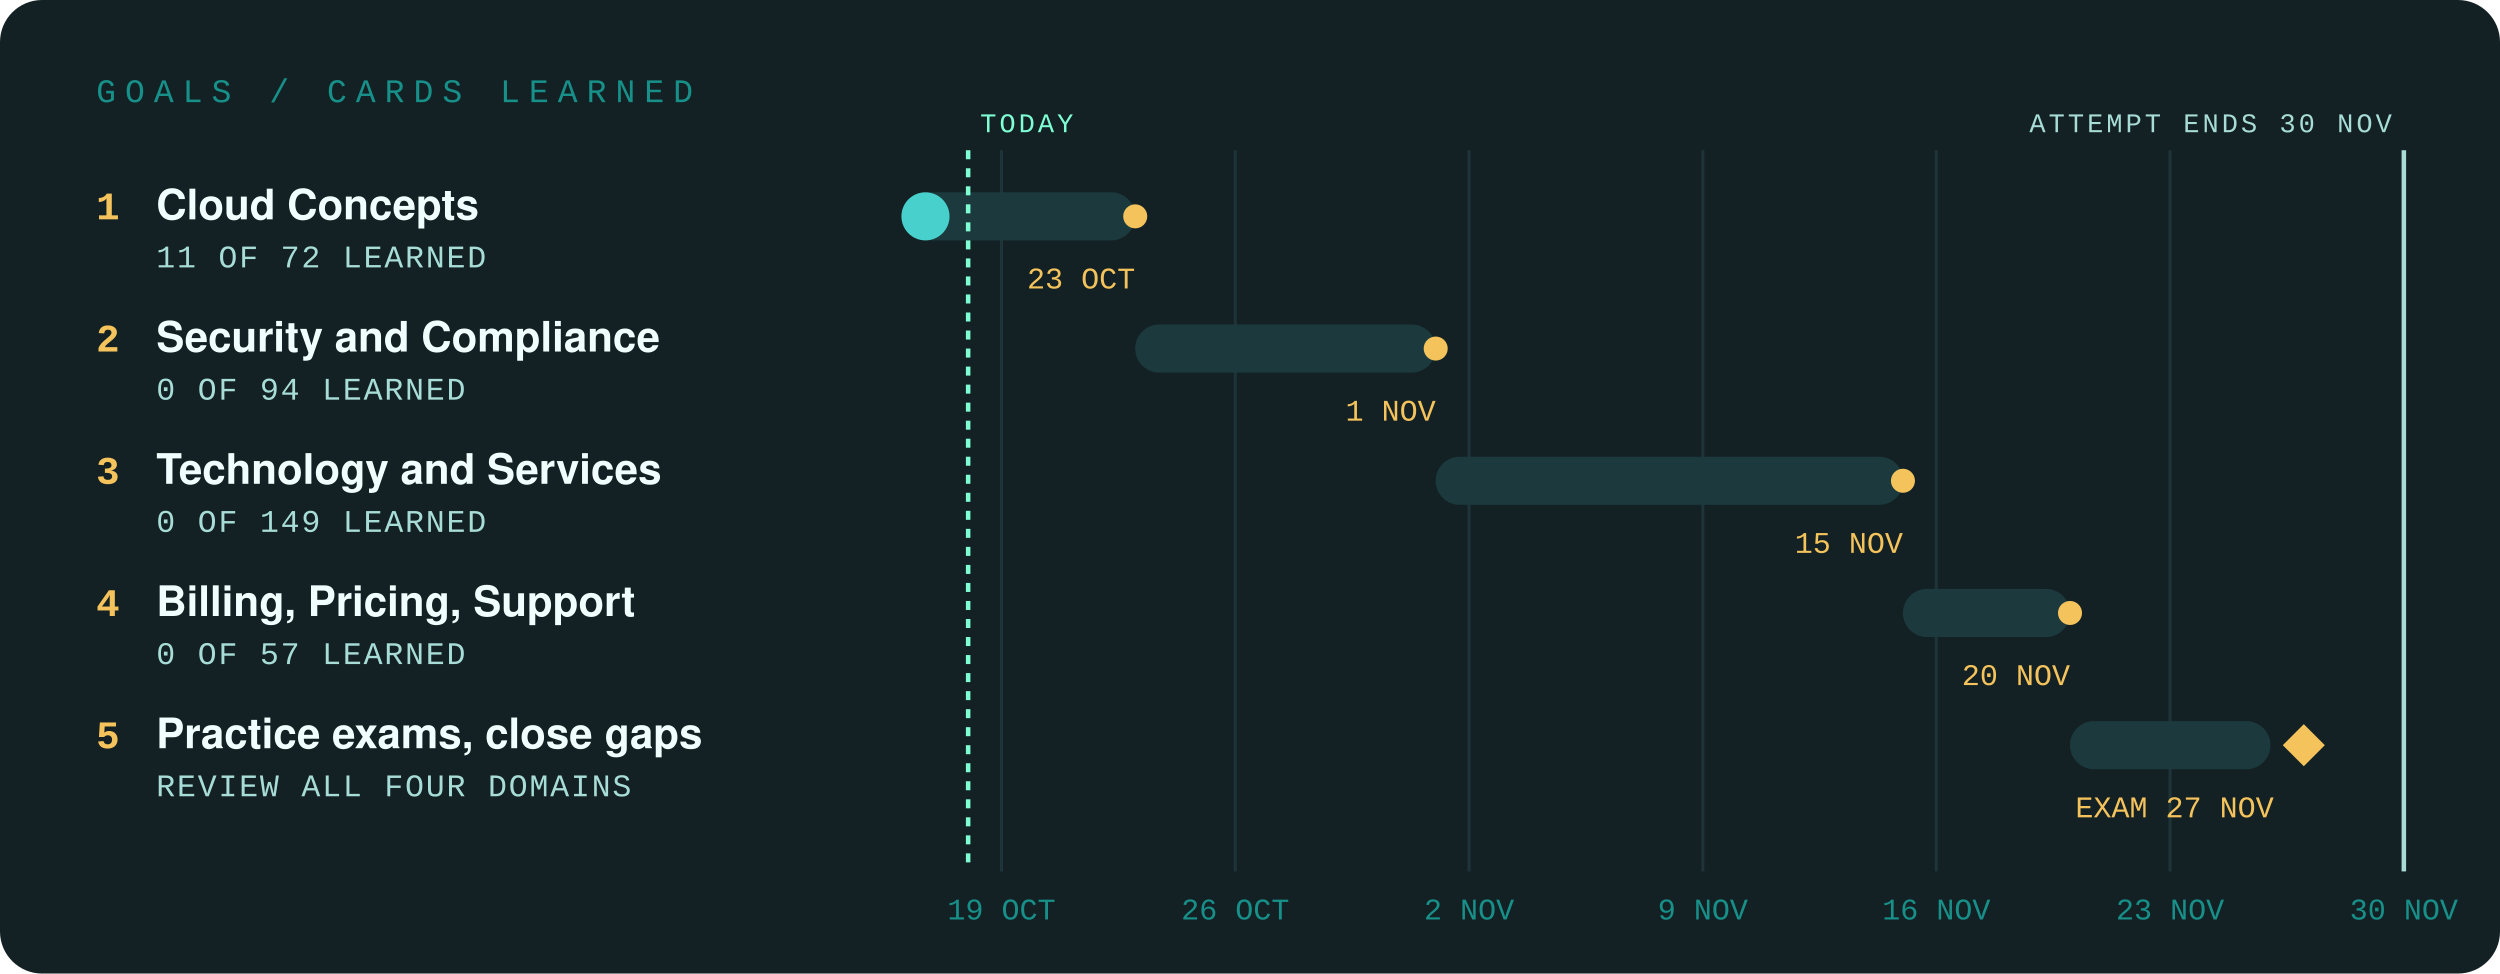
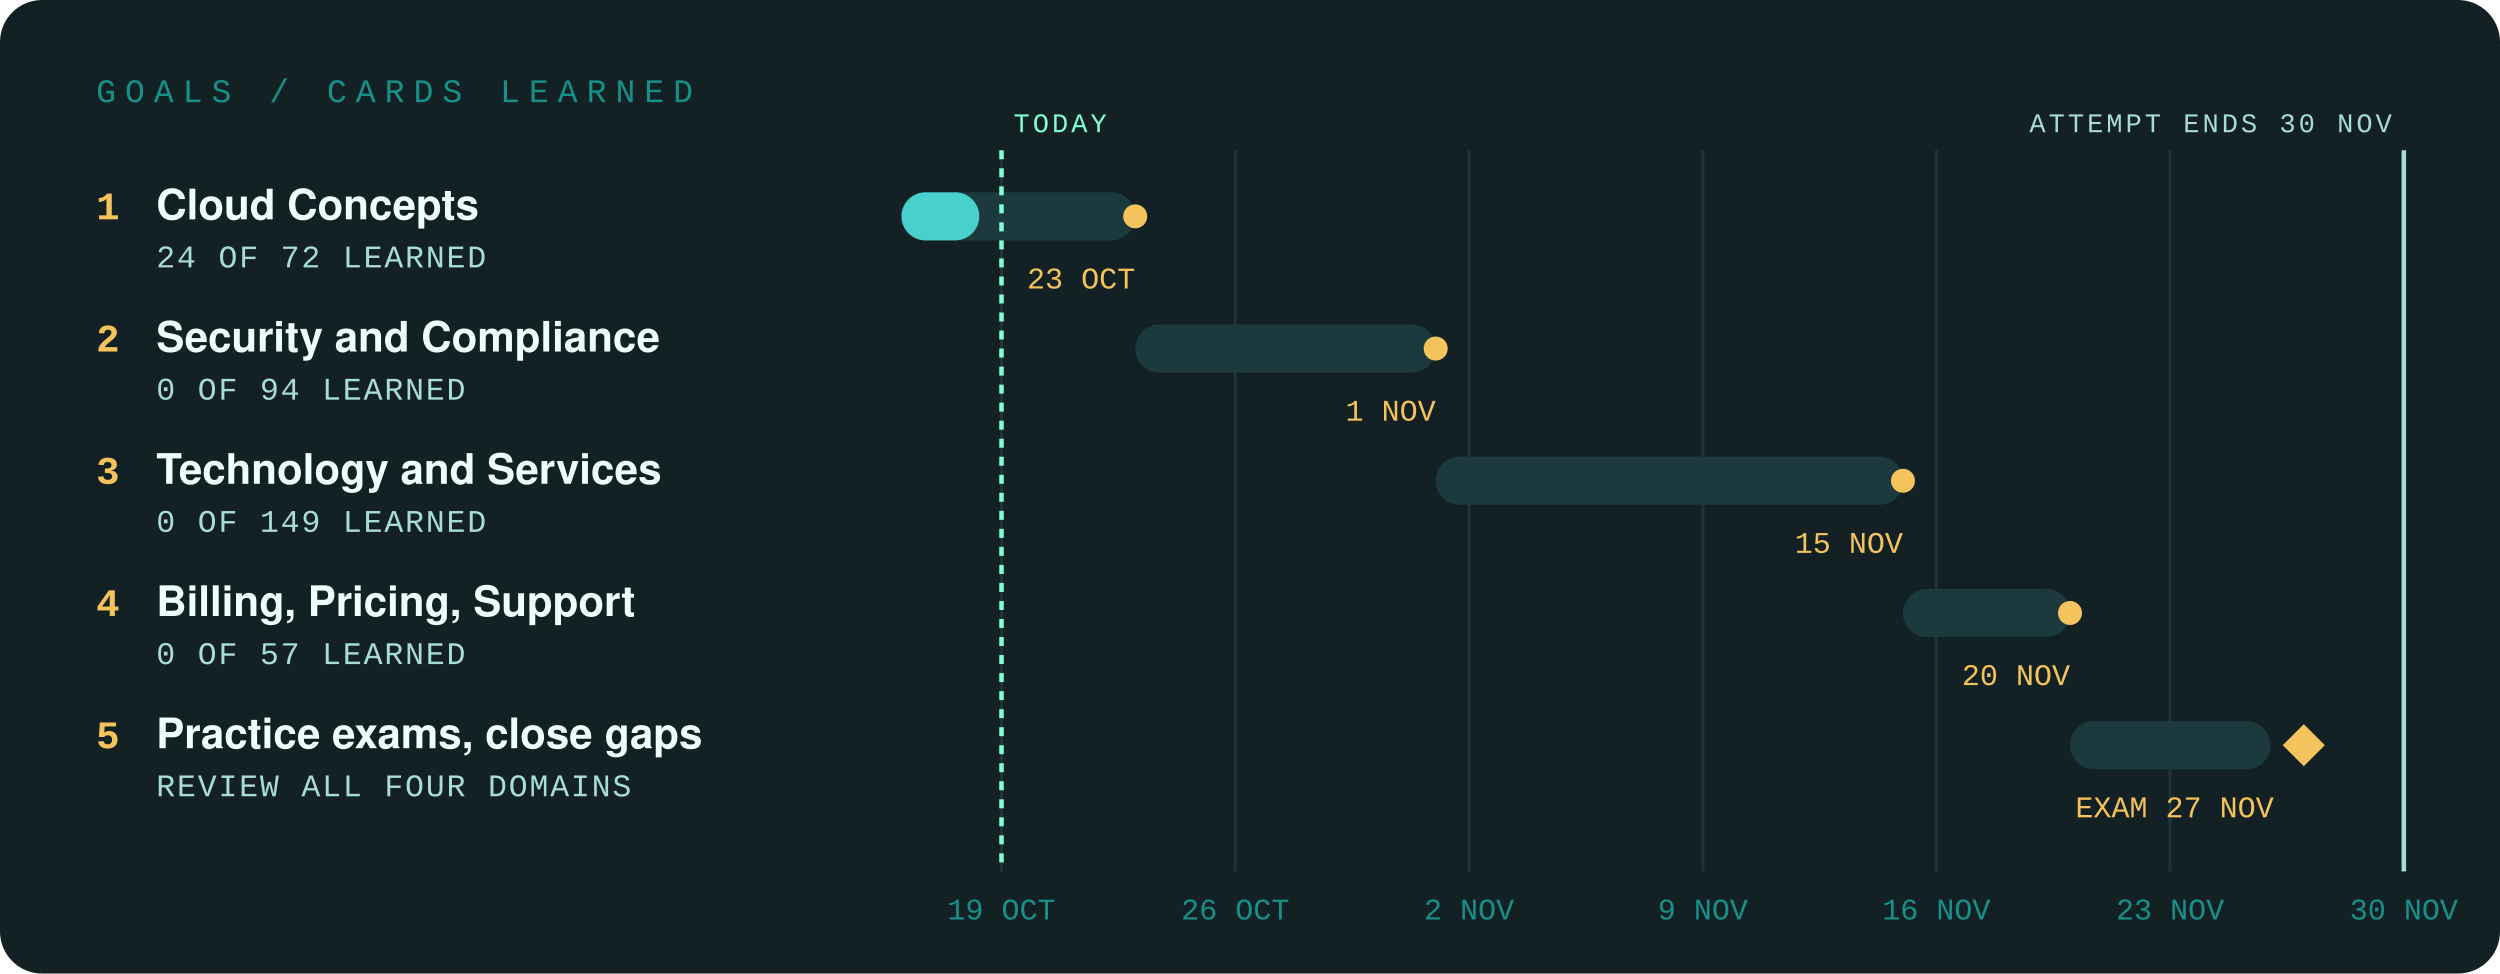
<svg xmlns="http://www.w3.org/2000/svg" viewBox="0 0 832 324" width="832" height="324" role="img" aria-label="Goal dates per exam domain">
  <rect width="832" height="324" rx="14" fill="#132124" />
  <text x="32" y="34" font-family="Consolas, Cascadia Mono, Menlo, Courier New, monospace" font-size="11" letter-spacing="3" fill="#179089">GOALS  /  CARDS LEARNED</text>
  <line x1="333.3" y1="50" x2="333.3" y2="290" stroke="#1E3438" stroke-width="1" />
  <text x="333.3" y="306" font-family="Consolas, Cascadia Mono, Menlo, Courier New, monospace" font-size="10" fill="#179089" text-anchor="middle">19 OCT</text>
  <line x1="411.1" y1="50" x2="411.1" y2="290" stroke="#1E3438" stroke-width="1" />
  <text x="411.1" y="306" font-family="Consolas, Cascadia Mono, Menlo, Courier New, monospace" font-size="10" fill="#179089" text-anchor="middle">26 OCT</text>
  <line x1="488.9" y1="50" x2="488.9" y2="290" stroke="#1E3438" stroke-width="1" />
  <text x="488.9" y="306" font-family="Consolas, Cascadia Mono, Menlo, Courier New, monospace" font-size="10" fill="#179089" text-anchor="middle">2 NOV</text>
  <line x1="566.7" y1="50" x2="566.7" y2="290" stroke="#1E3438" stroke-width="1" />
  <text x="566.7" y="306" font-family="Consolas, Cascadia Mono, Menlo, Courier New, monospace" font-size="10" fill="#179089" text-anchor="middle">9 NOV</text>
  <line x1="644.4" y1="50" x2="644.4" y2="290" stroke="#1E3438" stroke-width="1" />
  <text x="644.4" y="306" font-family="Consolas, Cascadia Mono, Menlo, Courier New, monospace" font-size="10" fill="#179089" text-anchor="middle">16 NOV</text>
  <line x1="722.2" y1="50" x2="722.2" y2="290" stroke="#1E3438" stroke-width="1" />
  <text x="722.2" y="306" font-family="Consolas, Cascadia Mono, Menlo, Courier New, monospace" font-size="10" fill="#179089" text-anchor="middle">23 NOV</text>
  <line x1="800.0" y1="50" x2="800.0" y2="290" stroke="#1E3438" stroke-width="1" />
  <text x="800.0" y="306" font-family="Consolas, Cascadia Mono, Menlo, Courier New, monospace" font-size="10" fill="#179089" text-anchor="middle">30 NOV</text>
  <text x="32" y="73" font-family="Consolas, Cascadia Mono, Menlo, Courier New, monospace" font-size="13" font-weight="700" fill="#F5C35C">1</text>
  <text x="52" y="73" font-family="Segoe UI, Helvetica, Arial, sans-serif" font-size="14" font-weight="600" fill="#F0FFFD">Cloud Concepts</text>
-   <text x="52" y="89" font-family="Consolas, Cascadia Mono, Menlo, Courier New, monospace" font-size="10.5" letter-spacing="0.6" fill="#A8DCD6">11 OF 72 LEARNED</text>
+   <text x="52" y="89" font-family="Consolas, Cascadia Mono, Menlo, Courier New, monospace" font-size="10.5" letter-spacing="0.6" fill="#A8DCD6">24 OF 72 LEARNED</text>
  <rect x="300.0" y="64" width="77.8" height="16" rx="8" fill="#1C3A3E" />
-   <rect x="300.0" y="64" width="16.0" height="16" rx="8" fill="#48D1CC" />
+   <rect x="300.0" y="64" width="25.9" height="16" rx="8" fill="#48D1CC" />
  <circle cx="377.8" cy="72" r="4" fill="#F5C35C" />
  <text x="377.8" y="96" font-family="Consolas, Cascadia Mono, Menlo, Courier New, monospace" font-size="10" fill="#F5C35C" text-anchor="end">23 OCT</text>
  <text x="32" y="117" font-family="Consolas, Cascadia Mono, Menlo, Courier New, monospace" font-size="13" font-weight="700" fill="#F5C35C">2</text>
  <text x="52" y="117" font-family="Segoe UI, Helvetica, Arial, sans-serif" font-size="14" font-weight="600" fill="#F0FFFD">Security and Compliance</text>
  <text x="52" y="133" font-family="Consolas, Cascadia Mono, Menlo, Courier New, monospace" font-size="10.5" letter-spacing="0.6" fill="#A8DCD6">0 OF 94 LEARNED</text>
  <rect x="377.8" y="108" width="100.0" height="16" rx="8" fill="#1C3A3E" />
  <circle cx="477.8" cy="116" r="4" fill="#F5C35C" />
  <text x="477.8" y="140" font-family="Consolas, Cascadia Mono, Menlo, Courier New, monospace" font-size="10" fill="#F5C35C" text-anchor="end">1 NOV</text>
  <text x="32" y="161" font-family="Consolas, Cascadia Mono, Menlo, Courier New, monospace" font-size="13" font-weight="700" fill="#F5C35C">3</text>
  <text x="52" y="161" font-family="Segoe UI, Helvetica, Arial, sans-serif" font-size="14" font-weight="600" fill="#F0FFFD">Technology and Services</text>
  <text x="52" y="177" font-family="Consolas, Cascadia Mono, Menlo, Courier New, monospace" font-size="10.5" letter-spacing="0.6" fill="#A8DCD6">0 OF 149 LEARNED</text>
  <rect x="477.8" y="152" width="155.6" height="16" rx="8" fill="#1C3A3E" />
  <circle cx="633.3" cy="160" r="4" fill="#F5C35C" />
  <text x="633.3" y="184" font-family="Consolas, Cascadia Mono, Menlo, Courier New, monospace" font-size="10" fill="#F5C35C" text-anchor="end">15 NOV</text>
  <text x="32" y="205" font-family="Consolas, Cascadia Mono, Menlo, Courier New, monospace" font-size="13" font-weight="700" fill="#F5C35C">4</text>
  <text x="52" y="205" font-family="Segoe UI, Helvetica, Arial, sans-serif" font-size="14" font-weight="600" fill="#F0FFFD">Billing, Pricing, Support</text>
  <text x="52" y="221" font-family="Consolas, Cascadia Mono, Menlo, Courier New, monospace" font-size="10.5" letter-spacing="0.6" fill="#A8DCD6">0 OF 57 LEARNED</text>
  <rect x="633.3" y="196" width="55.6" height="16" rx="8" fill="#1C3A3E" />
  <circle cx="688.9" cy="204" r="4" fill="#F5C35C" />
  <text x="688.9" y="228" font-family="Consolas, Cascadia Mono, Menlo, Courier New, monospace" font-size="10" fill="#F5C35C" text-anchor="end">20 NOV</text>
  <text x="32" y="249" font-family="Consolas, Cascadia Mono, Menlo, Courier New, monospace" font-size="13" font-weight="700" fill="#F5C35C">5</text>
  <text x="52" y="249" font-family="Segoe UI, Helvetica, Arial, sans-serif" font-size="14" font-weight="600" fill="#F0FFFD">Practice exams, close gaps</text>
  <text x="52" y="265" font-family="Consolas, Cascadia Mono, Menlo, Courier New, monospace" font-size="10.5" letter-spacing="0.6" fill="#A8DCD6">REVIEW ALL FOUR DOMAINS</text>
  <rect x="688.9" y="240" width="66.7" height="16" rx="8" fill="#1C3A3E" />
  <path d="M766.7 241 l7 7 l-7 7 l-7 -7 Z" fill="#F5C35C" />
  <text x="756.7" y="272" font-family="Consolas, Cascadia Mono, Menlo, Courier New, monospace" font-size="10" fill="#F5C35C" text-anchor="end">EXAM 27 NOV</text>
  <line x1="800.0" y1="50" x2="800.0" y2="290" stroke="#A8DCD6" stroke-width="1.5" />
  <text x="796.0" y="44" font-family="Consolas, Cascadia Mono, Menlo, Courier New, monospace" font-size="9" letter-spacing="1" fill="#A8DCD6" text-anchor="end">ATTEMPT ENDS 30 NOV</text>
-   <line x1="322.2" y1="50" x2="322.2" y2="290" stroke="#7FFFD4" stroke-width="1.5" stroke-dasharray="3 3" />
-   <text x="326.2" y="44" font-family="Consolas, Cascadia Mono, Menlo, Courier New, monospace" font-size="9" letter-spacing="1" fill="#7FFFD4">TODAY</text>
+   <line x1="333.3" y1="50" x2="333.3" y2="290" stroke="#7FFFD4" stroke-width="1.5" stroke-dasharray="3 3" />
+   <text x="337.3" y="44" font-family="Consolas, Cascadia Mono, Menlo, Courier New, monospace" font-size="9" letter-spacing="1" fill="#7FFFD4">TODAY</text>
</svg>
